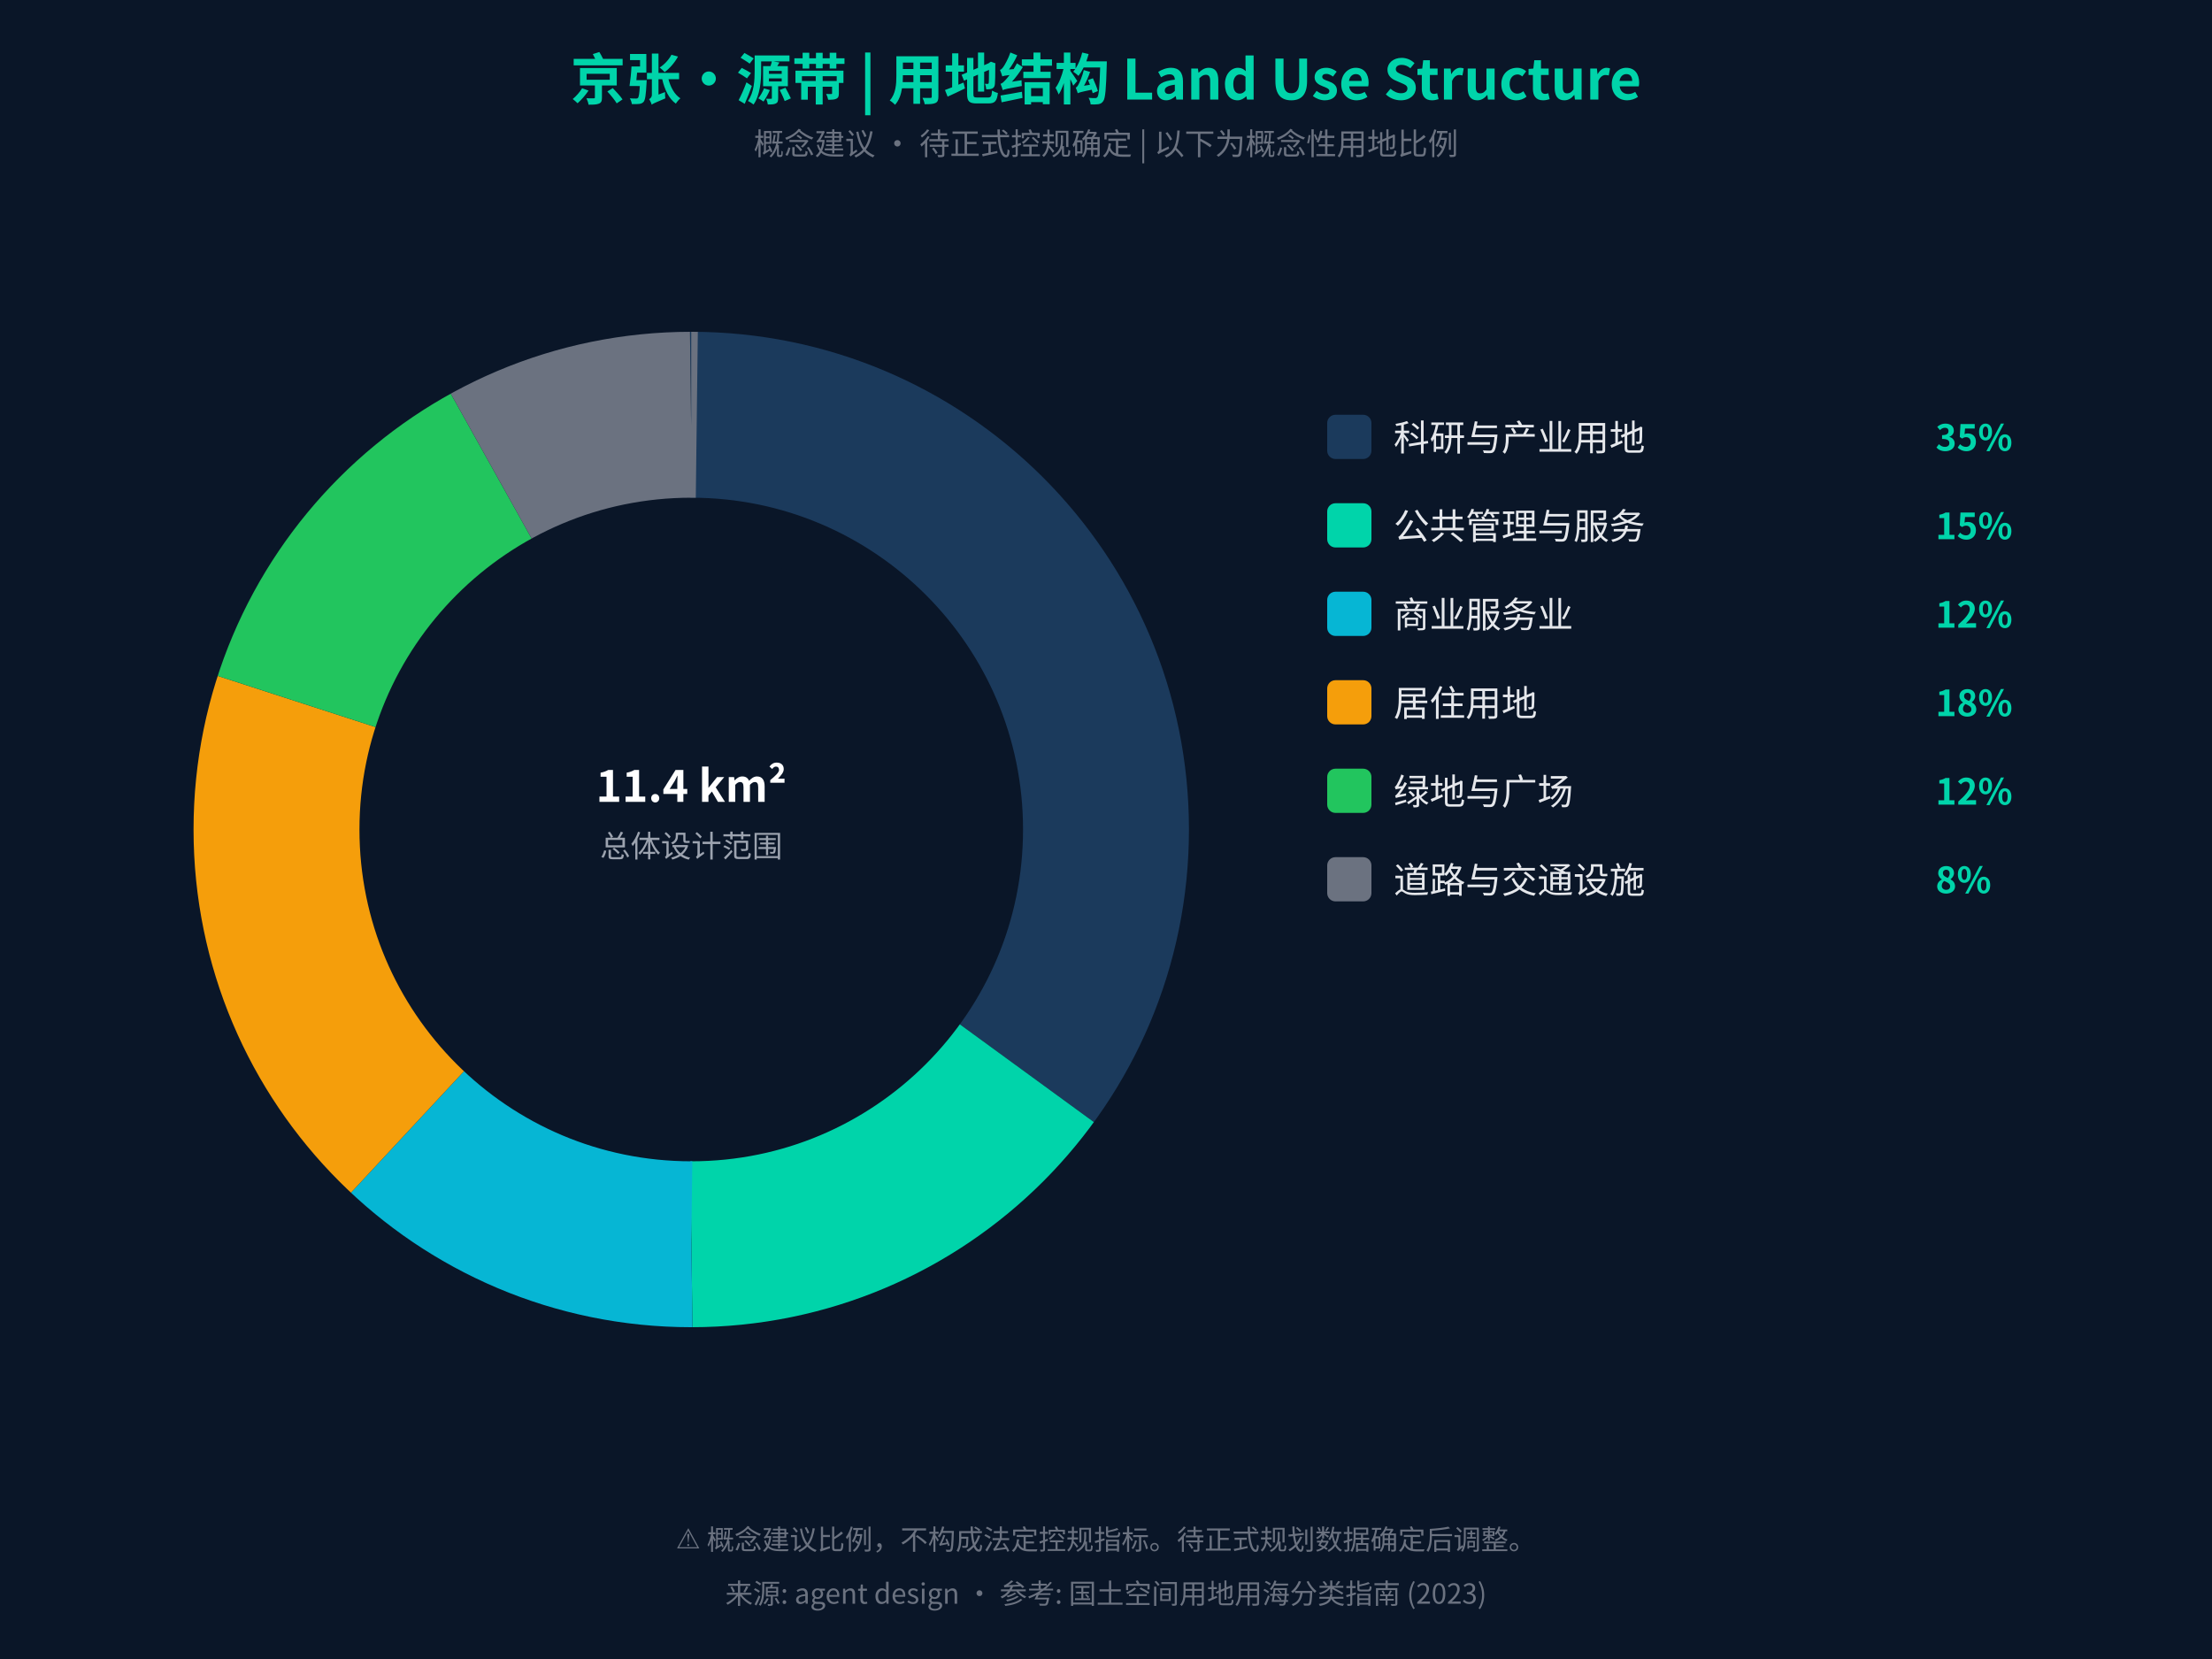
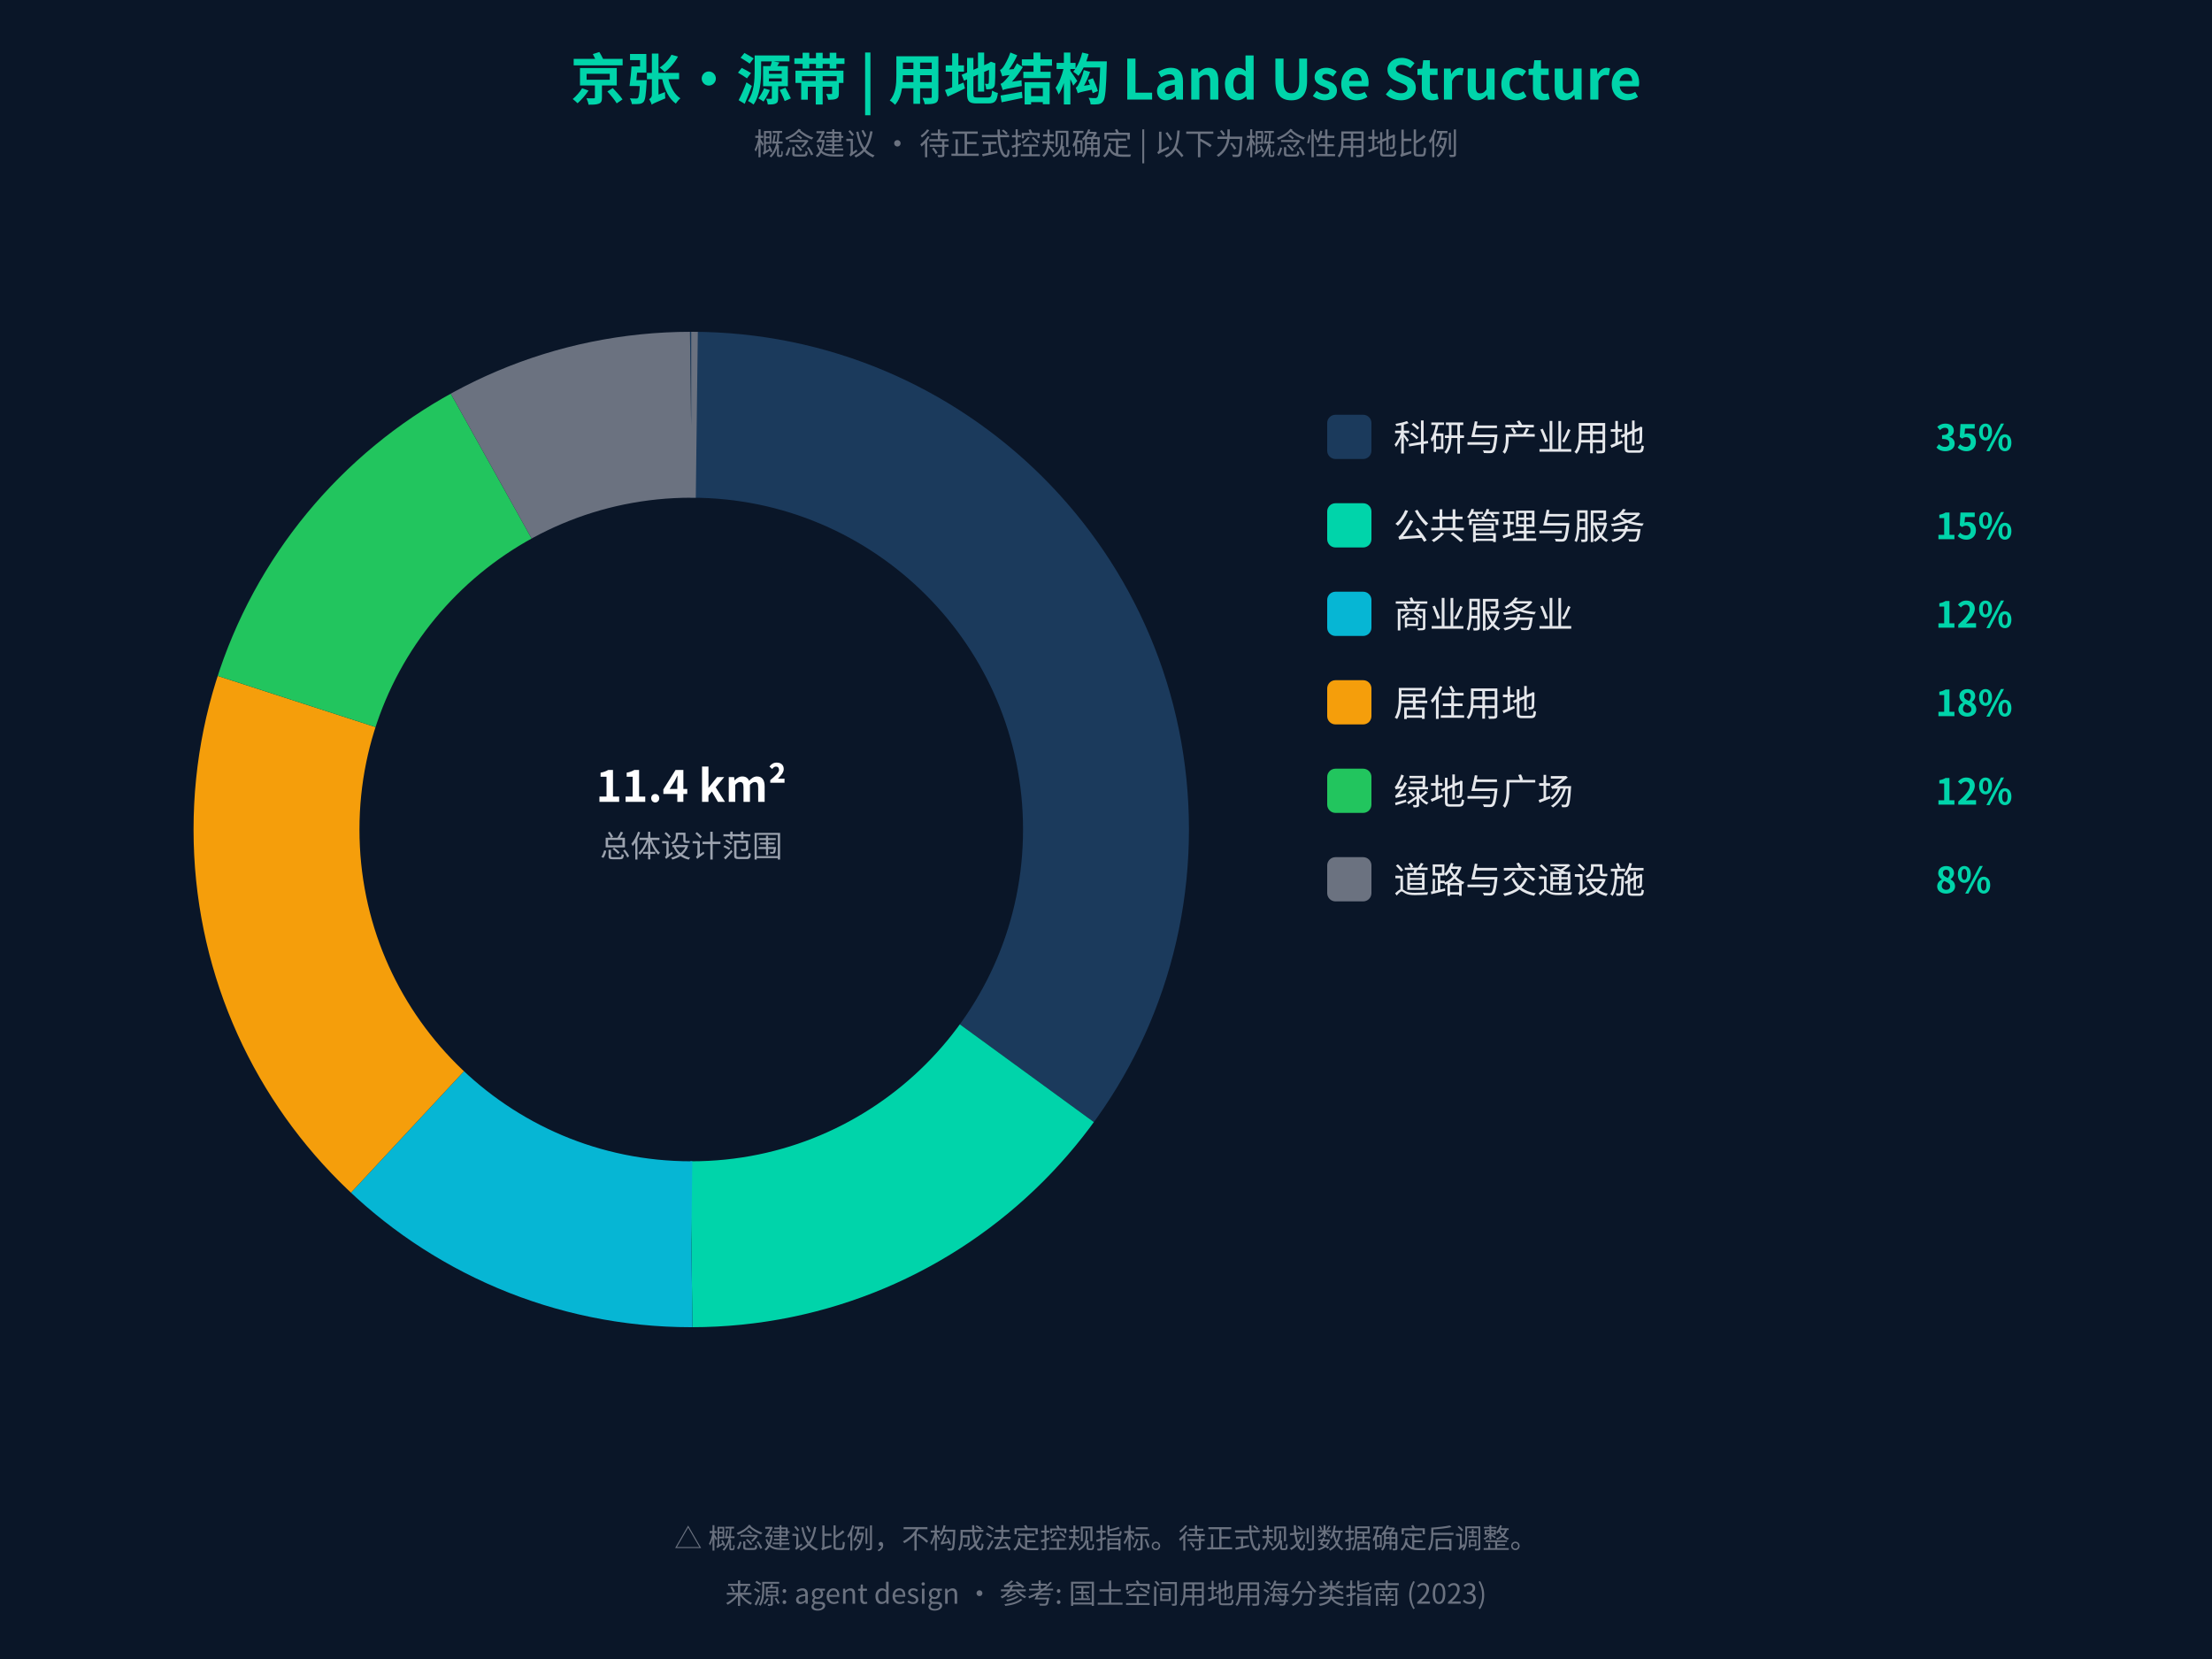
<svg xmlns="http://www.w3.org/2000/svg" viewBox="0 0 800 600" font-family="'Microsoft YaHei','PingFang SC','Noto Sans CJK SC',sans-serif">
  <rect width="800" height="600" fill="#0a1628" />
  <text x="400" y="36" fill="#00D4AA" font-size="20" text-anchor="middle" font-weight="bold">京张·源带 | 用地结构 Land Use Structure</text>
  <text x="400" y="56" fill="#6b7280" font-size="11" text-anchor="middle">概念建议 · 待正式控规确定 | 以下为概念性用地比例</text>
  <g transform="translate(250,300)">
    <circle r="150" fill="none" stroke="#1B3A5C" stroke-width="60" stroke-dasharray="329.87 612.61" stroke-dashoffset="0" transform="rotate(-90)" />
    <circle r="150" fill="none" stroke="#00D4AA" stroke-width="60" stroke-dasharray="141.37 799.11" stroke-dashoffset="-329.87" transform="rotate(-90)" />
    <circle r="150" fill="none" stroke="#06b6d4" stroke-width="60" stroke-dasharray="113.1 827.38" stroke-dashoffset="-471.24" transform="rotate(-90)" />
    <circle r="150" fill="none" stroke="#f59e0b" stroke-width="60" stroke-dasharray="169.65 770.83" stroke-dashoffset="-584.34" transform="rotate(-90)" />
    <circle r="150" fill="none" stroke="#22c55e" stroke-width="60" stroke-dasharray="113.1 827.38" stroke-dashoffset="-753.99" transform="rotate(-90)" />
    <circle r="150" fill="none" stroke="#6b7280" stroke-width="60" stroke-dasharray="75.4 865.08" stroke-dashoffset="-867.09" transform="rotate(-90)" />
    <circle r="100" fill="#0a1628" />
    <text x="0" y="-10" fill="#fff" font-size="16" text-anchor="middle" font-weight="bold">11.4 km²</text>
    <text x="0" y="10" fill="#9ca3af" font-size="11" text-anchor="middle">总体设计范围</text>
  </g>
  <g transform="translate(480,150)">
    <rect x="0" y="0" width="16" height="16" rx="3" fill="#1B3A5C" />
    <text x="24" y="13" fill="#e5e7eb" font-size="13">科研与产业用地</text>
    <text x="220" y="13" fill="#00D4AA" font-size="13" font-weight="bold">35%</text>
    <rect x="0" y="32" width="16" height="16" rx="3" fill="#00D4AA" />
    <text x="24" y="45" fill="#e5e7eb" font-size="13">公共管理与服务</text>
    <text x="220" y="45" fill="#00D4AA" font-size="13" font-weight="bold">15%</text>
    <rect x="0" y="64" width="16" height="16" rx="3" fill="#06b6d4" />
    <text x="24" y="77" fill="#e5e7eb" font-size="13">商业服务业</text>
    <text x="220" y="77" fill="#00D4AA" font-size="13" font-weight="bold">12%</text>
    <rect x="0" y="96" width="16" height="16" rx="3" fill="#f59e0b" />
    <text x="24" y="109" fill="#e5e7eb" font-size="13">居住用地</text>
    <text x="220" y="109" fill="#00D4AA" font-size="13" font-weight="bold">18%</text>
    <rect x="0" y="128" width="16" height="16" rx="3" fill="#22c55e" />
    <text x="24" y="141" fill="#e5e7eb" font-size="13">绿地与广场</text>
    <text x="220" y="141" fill="#00D4AA" font-size="13" font-weight="bold">12%</text>
    <rect x="0" y="160" width="16" height="16" rx="3" fill="#6b7280" />
    <text x="24" y="173" fill="#e5e7eb" font-size="13">道路与交通设施</text>
    <text x="220" y="173" fill="#00D4AA" font-size="13" font-weight="bold">8%</text>
  </g>
-   <text x="400" y="560" fill="#6b7280" font-size="10" text-anchor="middle">⚠️ 概念建议比例，不构成法定控规指标。待正式规划数据确定后调整。</text>
+   <text x="400" y="560" fill="#6b7280" font-size="10" text-anchor="middle">△ 概念建议比例，不构成法定控规指标。待正式规划数据确定后调整。</text>
  <text x="400" y="580" fill="#6b7280" font-size="10" text-anchor="middle">来源: agent design · 参考: 国土空间用地用海分类指南 (2023)</text>
</svg>
